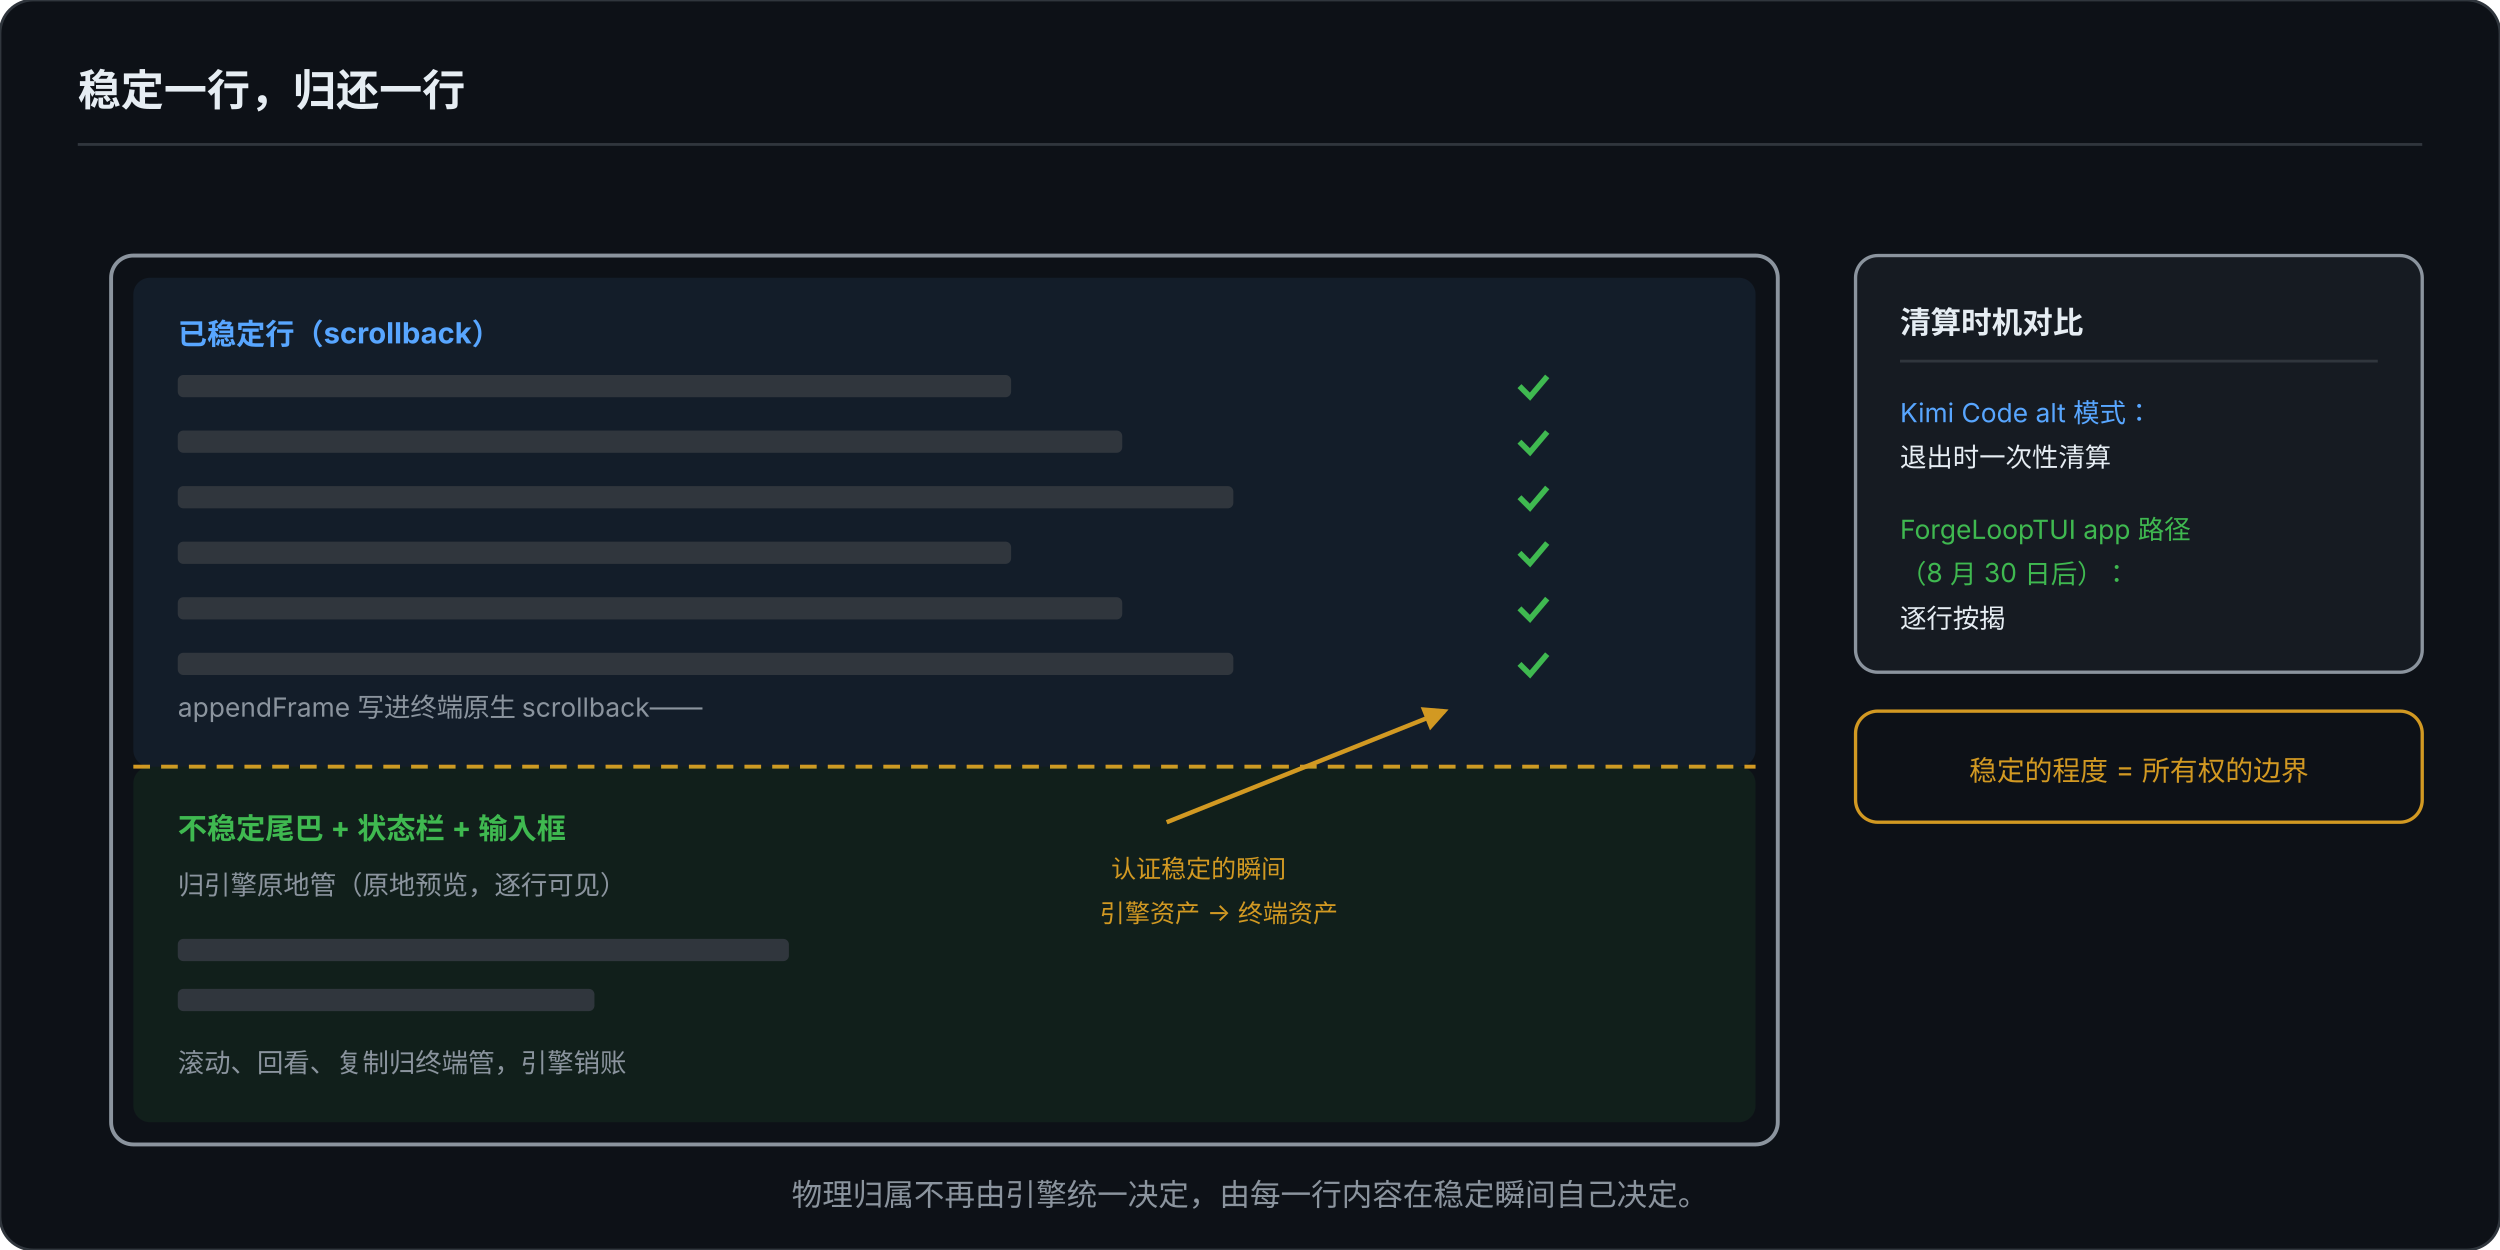
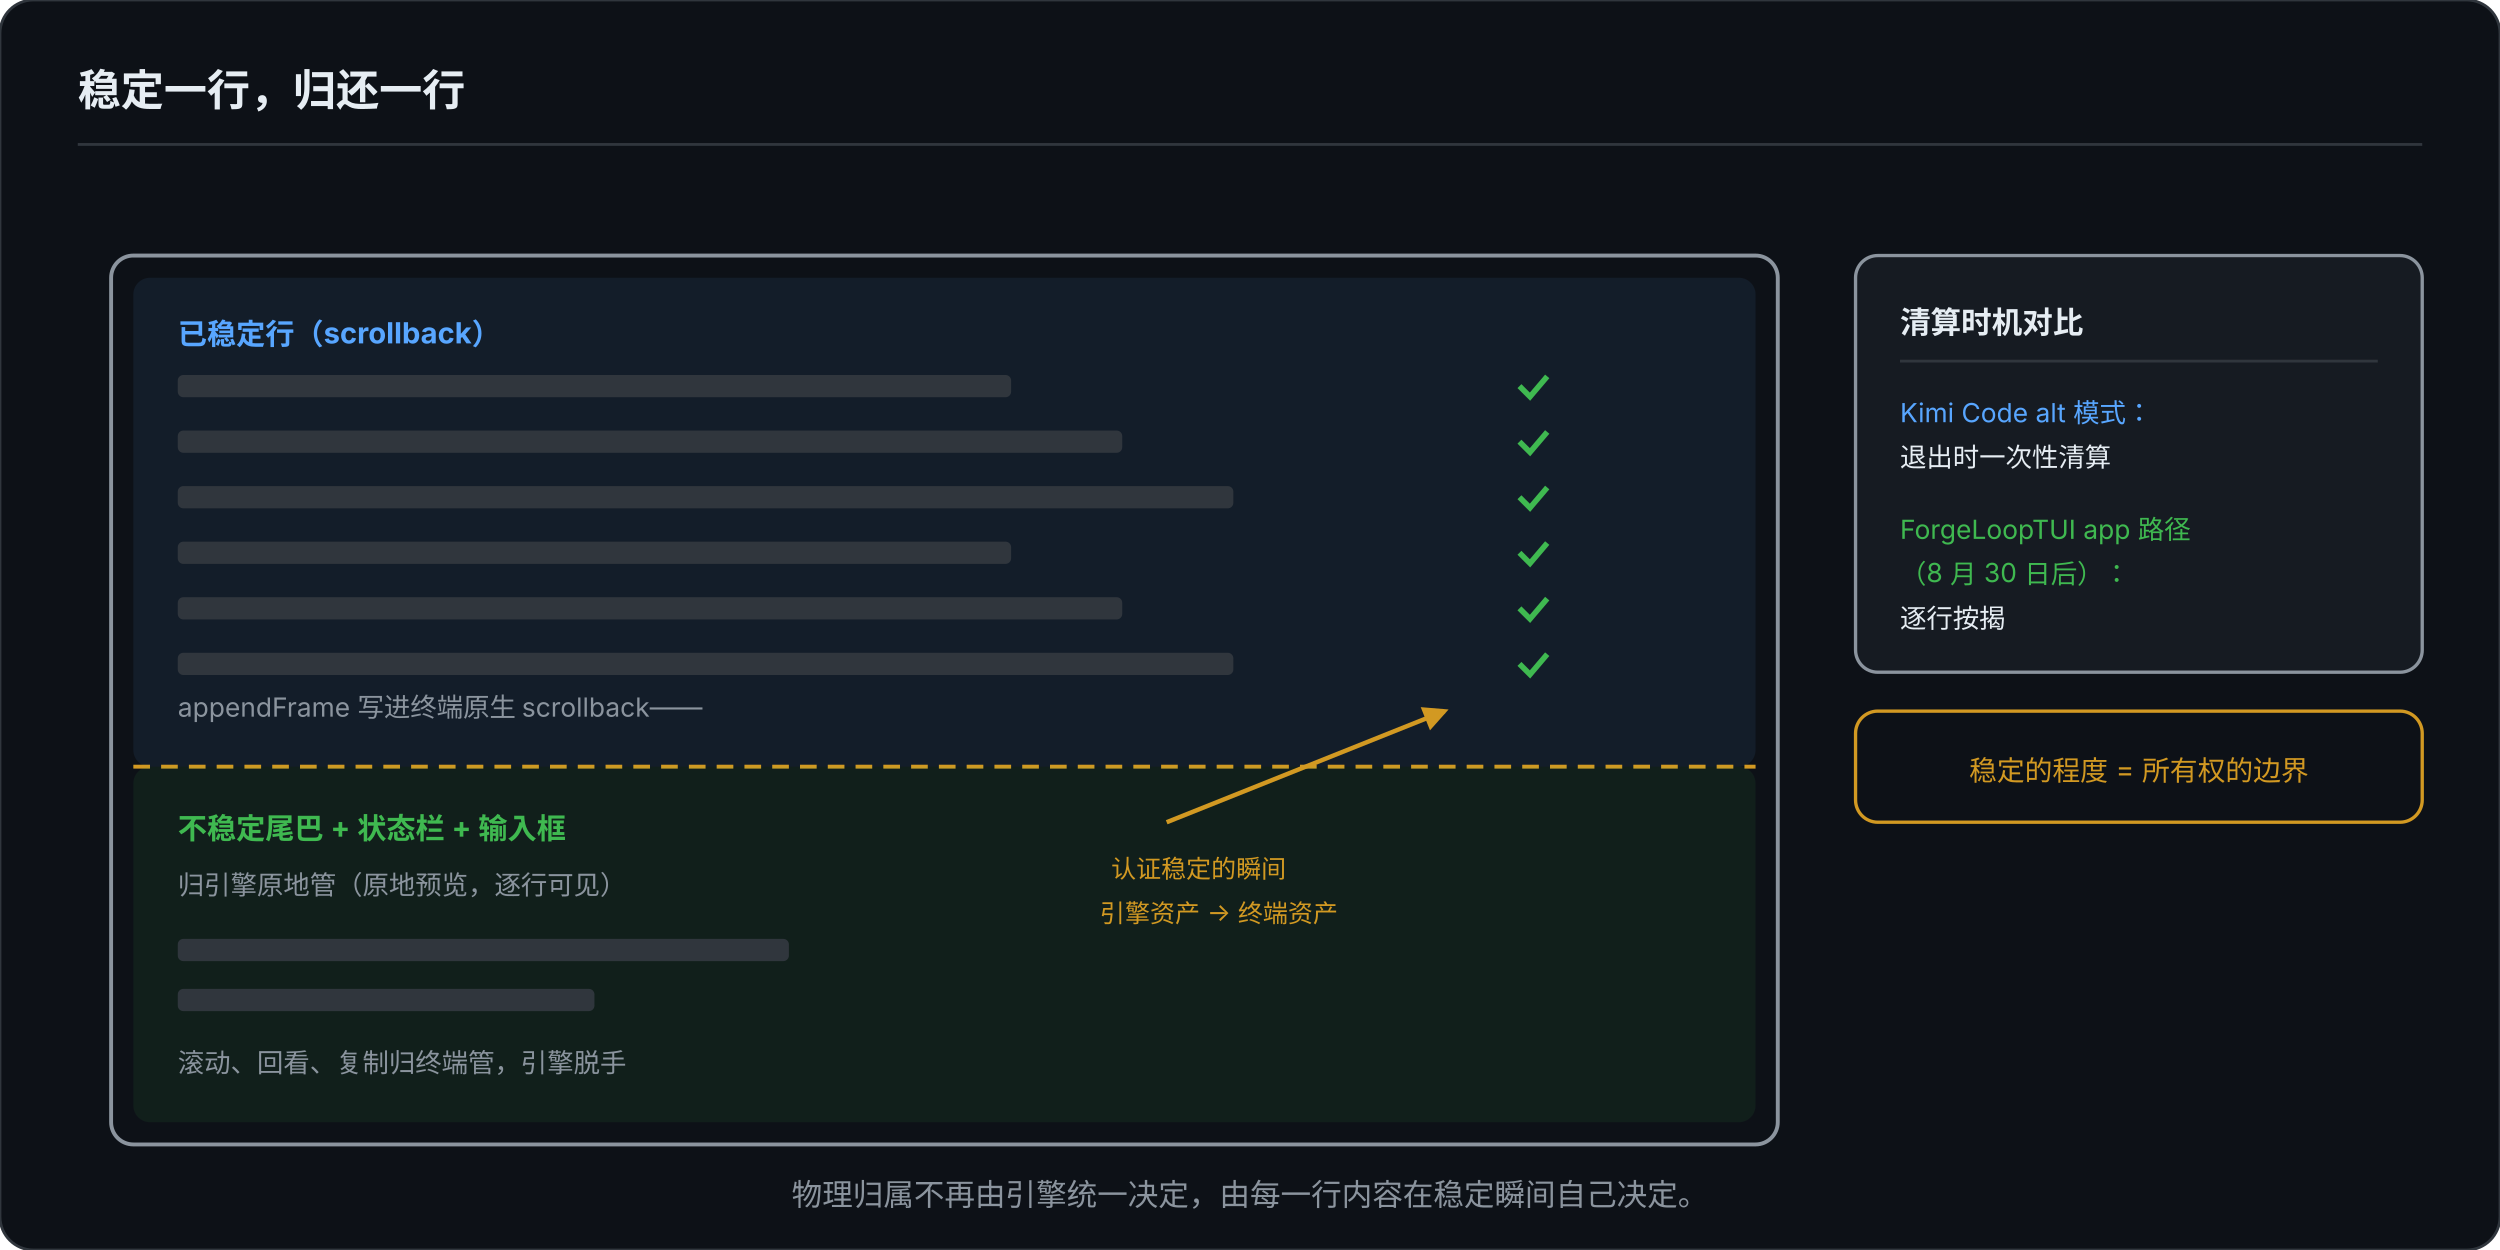
<svg xmlns="http://www.w3.org/2000/svg" width="900" height="450" viewBox="0 0 900 450">
  <defs>
    <marker id="mk1" markerWidth="9" markerHeight="9" refX="7.4" refY="4.5" orient="auto" markerUnits="userSpaceOnUse">
      <path d="M0,0 L9,4.5 L0,9 z" fill="#d29922" />
    </marker>
  </defs>
  <rect x="0.0" y="0.0" width="900.0" height="450.0" rx="12" fill="#0d1117" stroke="#30363d" stroke-width="1" />
  <text x="28.0" y="38.0" font-size="15.5" fill="#e6edf3" font-family="-apple-system,'PingFang SC','Hiragino Sans GB','Microsoft YaHei',sans-serif" text-anchor="start" font-weight="700">稳定一行，归还一行</text>
  <line x1="28" y1="52" x2="872" y2="52" stroke="#30363d" stroke-width="1" />
  <rect x="40.0" y="92.0" width="600.0" height="320.0" rx="8" fill="#0d1117" stroke="#8b949e" stroke-width="1.4" />
  <rect x="48.0" y="100.0" width="584.0" height="176.0" rx="6" fill="#58a6ff" opacity="0.08" />
  <text x="64.0" y="124.0" font-size="10.5" fill="#58a6ff" font-family="-apple-system,'PingFang SC','Hiragino Sans GB','Microsoft YaHei',sans-serif" text-anchor="start" font-weight="700">已稳定行（scrollback）</text>
  <rect x="64.0" y="135.0" width="300.0" height="8.0" rx="2" fill="#30363d" />
  <path d="M547.0,139.0 L550.8,142.8 L557.0,135.5" fill="none" stroke="#3fb950" stroke-width="2" />
  <rect x="64.0" y="155.0" width="340.0" height="8.0" rx="2" fill="#30363d" />
  <path d="M547.0,159.0 L550.8,162.8 L557.0,155.5" fill="none" stroke="#3fb950" stroke-width="2" />
  <rect x="64.0" y="175.0" width="380.0" height="8.0" rx="2" fill="#30363d" />
  <path d="M547.0,179.0 L550.8,182.8 L557.0,175.5" fill="none" stroke="#3fb950" stroke-width="2" />
  <rect x="64.0" y="195.0" width="300.0" height="8.0" rx="2" fill="#30363d" />
  <path d="M547.0,199.0 L550.8,202.8 L557.0,195.5" fill="none" stroke="#3fb950" stroke-width="2" />
  <rect x="64.0" y="215.0" width="340.0" height="8.0" rx="2" fill="#30363d" />
  <path d="M547.0,219.0 L550.8,222.8 L557.0,215.5" fill="none" stroke="#3fb950" stroke-width="2" />
  <rect x="64.0" y="235.0" width="380.0" height="8.0" rx="2" fill="#30363d" />
  <path d="M547.0,239.0 L550.8,242.8 L557.0,235.5" fill="none" stroke="#3fb950" stroke-width="2" />
  <text x="64.0" y="258.0" font-size="9.5" fill="#8b949e" font-family="-apple-system,'PingFang SC','Hiragino Sans GB','Microsoft YaHei',sans-serif" text-anchor="start" font-weight="400">appendFrame 写进终端原生 scrollback——</text>
  <line x1="48.0" y1="276.0" x2="632.0" y2="276.0" stroke="#d29922" stroke-width="1.4" stroke-dasharray="6 4" />
  <rect x="48.0" y="276.0" width="584.0" height="128.0" rx="6" fill="#3fb950" opacity="0.08" />
  <text x="64.0" y="302.0" font-size="10.5" fill="#3fb950" font-family="-apple-system,'PingFang SC','Hiragino Sans GB','Microsoft YaHei',sans-serif" text-anchor="start" font-weight="700">不稳定尾巴 + 状态栏 + 输入框</text>
  <text x="64.0" y="322.0" font-size="9.5" fill="#8b949e" font-family="-apple-system,'PingFang SC','Hiragino Sans GB','Microsoft YaHei',sans-serif" text-anchor="start" font-weight="400">归引擎原地管（原地预览，逐行可见）</text>
  <rect x="64.0" y="338.0" width="220.0" height="8.0" rx="2" fill="#30363d" />
  <rect x="64.0" y="356.0" width="150.0" height="8.0" rx="2" fill="#30363d" />
-   <text x="64.0" y="386.0" font-size="9.5" fill="#8b949e" font-family="-apple-system,'PingFang SC','Hiragino Sans GB','Microsoft YaHei',sans-serif" text-anchor="start" font-weight="400">滚动、回看、复制归终端管，引擎销账</text>
+   <text x="64.0" y="386.0" font-size="9.5" fill="#8b949e" font-family="-apple-system,'PingFang SC','Hiragino Sans GB','Microsoft YaHei',sans-serif" text-anchor="start" font-weight="400">滚动、回看、复制归终端管，引擎脱手</text>
  <line x1="420.0" y1="296.0" x2="520.0" y2="256.0" stroke="#d29922" stroke-width="1.6" marker-end="url(#mk1)" />
  <text x="400.0" y="316.0" font-size="9" fill="#d29922" font-family="-apple-system,'PingFang SC','Hiragino Sans GB','Microsoft YaHei',sans-serif" text-anchor="start" font-weight="400">认证稳定的瞬间</text>
  <text x="396.0" y="332.0" font-size="9" fill="#d29922" font-family="-apple-system,'PingFang SC','Hiragino Sans GB','Microsoft YaHei',sans-serif" text-anchor="start" font-weight="400">引擎资产 → 终端资产</text>
  <rect x="668.0" y="92.0" width="204.0" height="150.0" rx="8" fill="#161b22" stroke="#8b949e" stroke-width="1.2" />
  <text x="684.0" y="120.0" font-size="11" fill="#e6edf3" font-family="-apple-system,'PingFang SC','Hiragino Sans GB','Microsoft YaHei',sans-serif" text-anchor="start" font-weight="700">清算时机对比</text>
  <line x1="684.0" y1="130.0" x2="856.0" y2="130.0" stroke="#30363d" stroke-width="1" />
  <text x="684.0" y="152.0" font-size="9.5" fill="#58a6ff" font-family="-apple-system,'PingFang SC','Hiragino Sans GB','Microsoft YaHei',sans-serif" text-anchor="start" font-weight="400">Kimi Code alt 模式：</text>
  <text x="684.0" y="168.0" font-size="9.5" fill="#e6edf3" font-family="-apple-system,'PingFang SC','Hiragino Sans GB','Microsoft YaHei',sans-serif" text-anchor="start" font-weight="400">退出时一次性清算</text>
  <text x="684.0" y="194.0" font-size="9.5" fill="#3fb950" font-family="-apple-system,'PingFang SC','Hiragino Sans GB','Microsoft YaHei',sans-serif" text-anchor="start" font-weight="400">ForgeLoopTUI app 路径</text>
  <text x="684.0" y="210.0" font-size="9.5" fill="#3fb950" font-family="-apple-system,'PingFang SC','Hiragino Sans GB','Microsoft YaHei',sans-serif" text-anchor="start" font-weight="400">（8 月 30 日后）：</text>
  <text x="684.0" y="226.0" font-size="9.5" fill="#e6edf3" font-family="-apple-system,'PingFang SC','Hiragino Sans GB','Microsoft YaHei',sans-serif" text-anchor="start" font-weight="400">逐行按揭</text>
  <rect x="668.0" y="256.0" width="204.0" height="40.0" rx="8" fill="#0d1117" stroke="#d29922" stroke-width="1.2" />
  <text x="770.0" y="281.0" font-size="10" fill="#d29922" font-family="-apple-system,'PingFang SC','Hiragino Sans GB','Microsoft YaHei',sans-serif" text-anchor="middle" font-weight="400">稳定的程度 = 所有权的边界</text>
  <text x="450.0" y="434.0" font-size="11" fill="#8b949e" font-family="-apple-system,'PingFang SC','Hiragino Sans GB','Microsoft YaHei',sans-serif" text-anchor="middle" font-weight="400">物理归属不再由引擎统一决定，由每一行内容在稳定瞬间自己决定。</text>
</svg>
